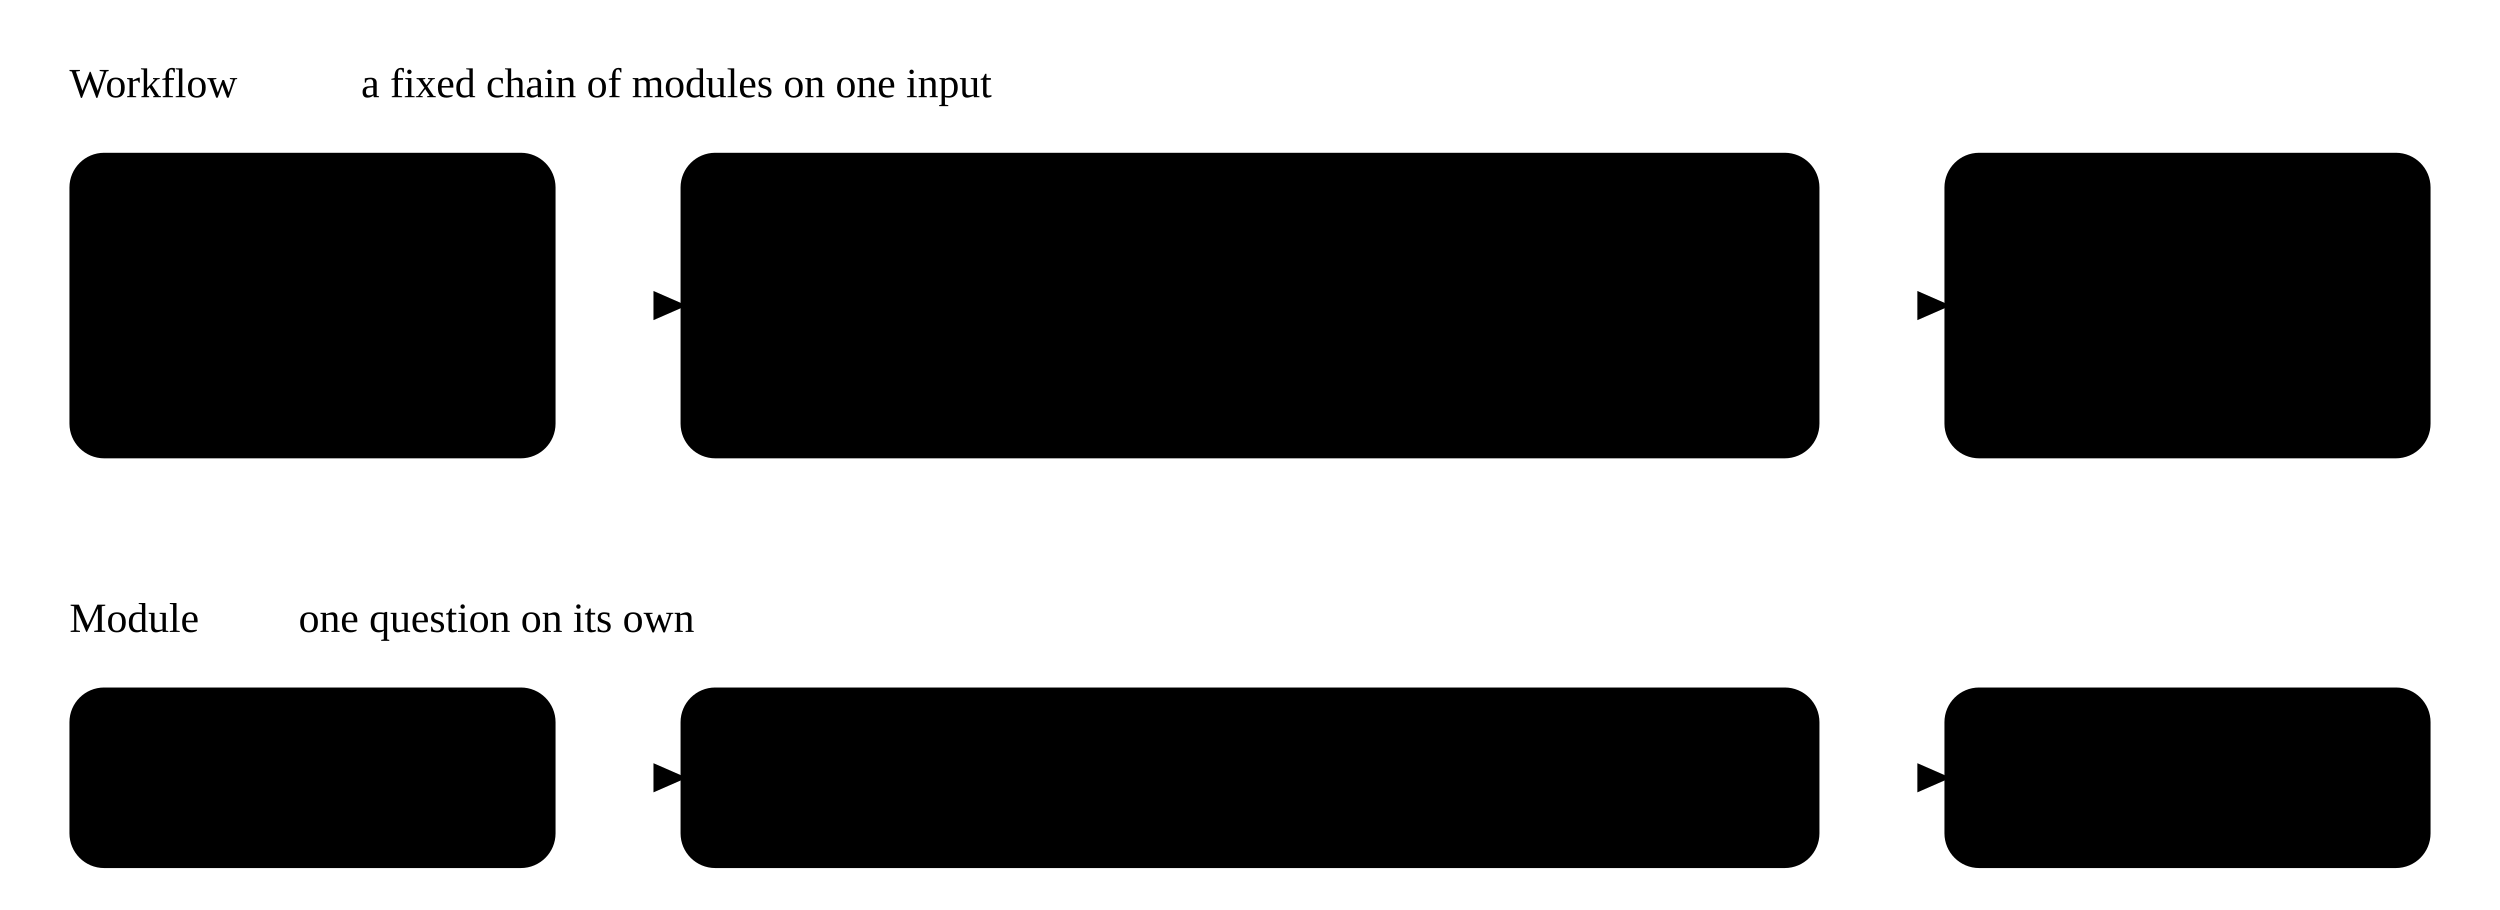
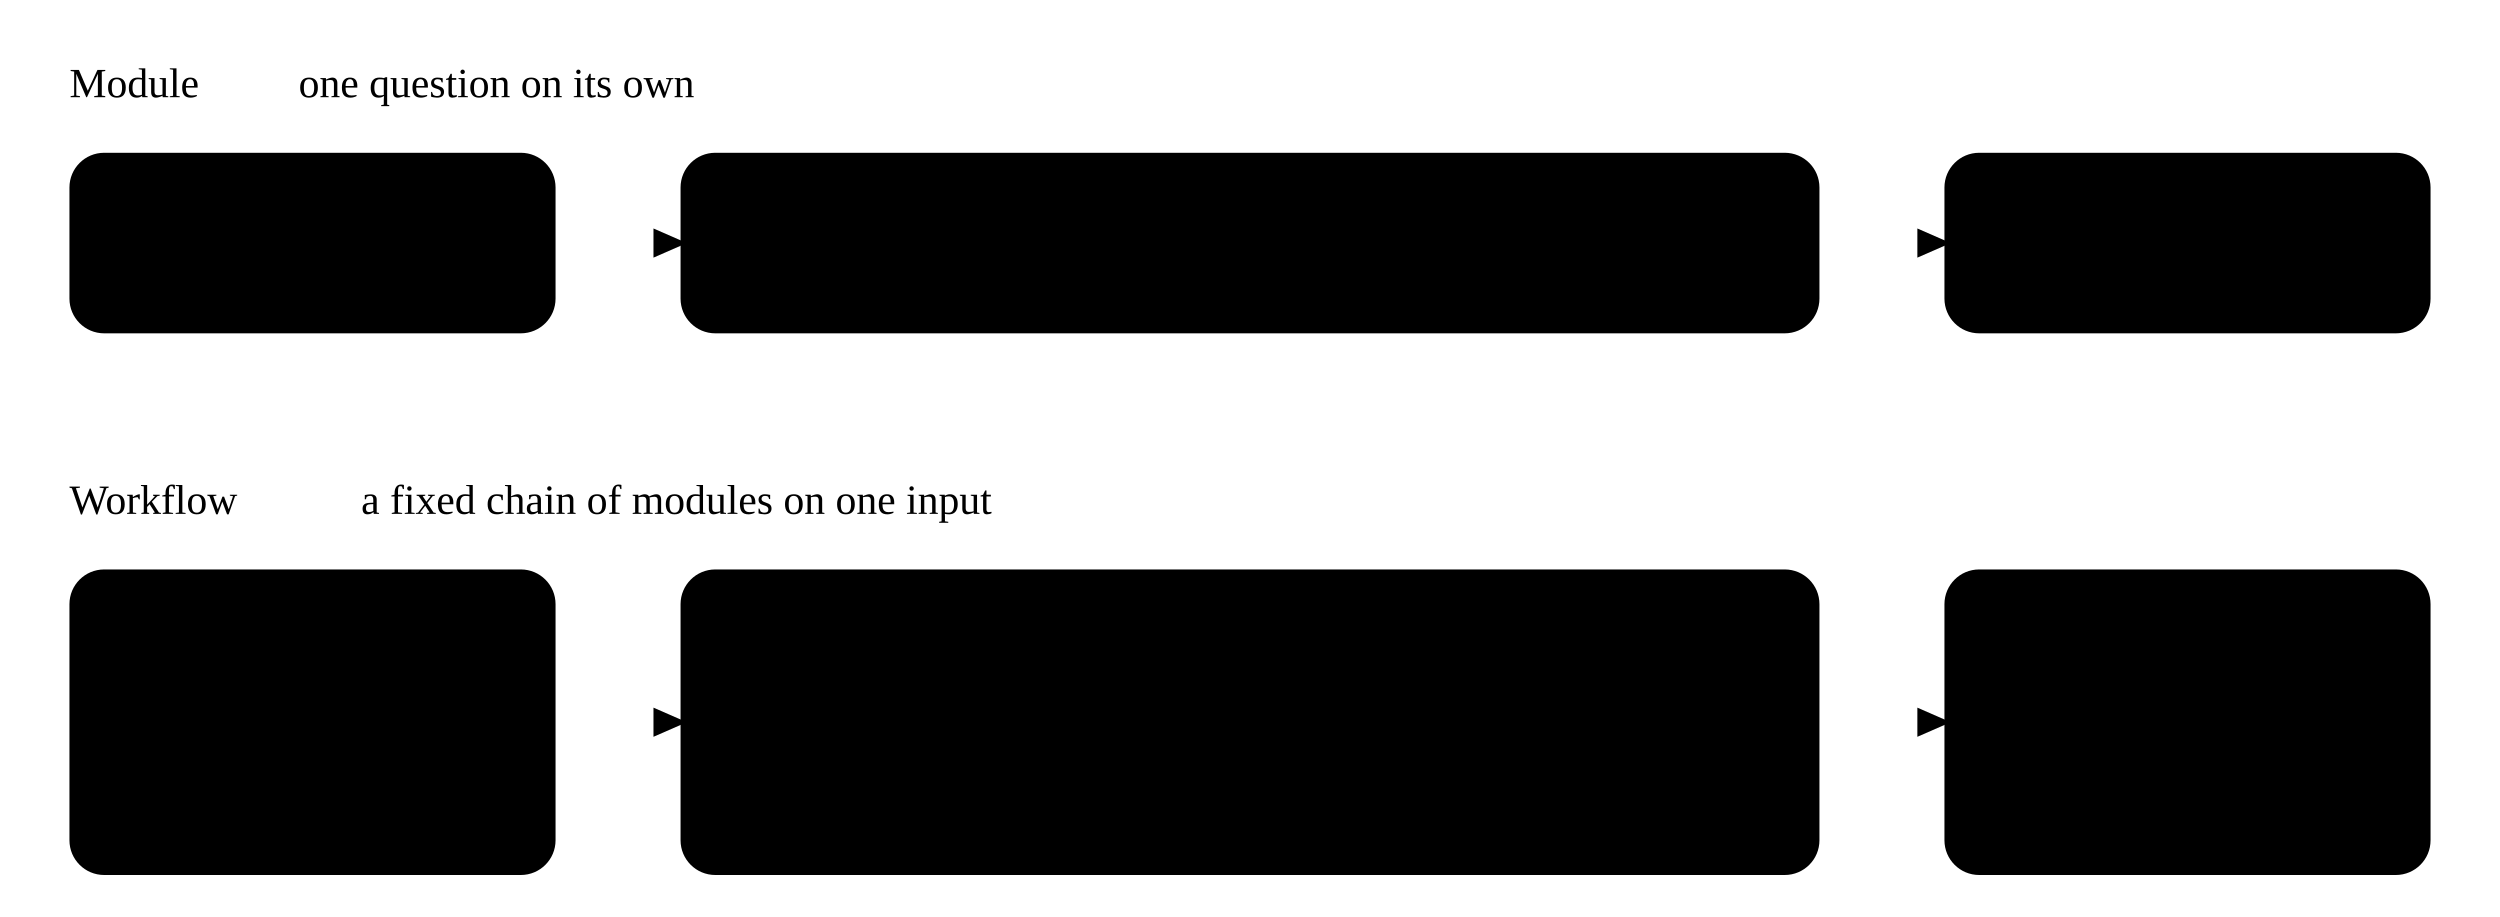
- <svg xmlns="http://www.w3.org/2000/svg" viewBox="0 0 720 262">
+ <svg xmlns="http://www.w3.org/2000/svg" viewBox="0 0 720 264">
  <defs>
    <marker id="ah" viewBox="0 0 10 10" refX="7.5" refY="5" markerWidth="12" markerHeight="12" markerUnits="userSpaceOnUse" orient="auto">
      <path class="fg-head" d="M1 1.5L9 5L1 8.5z" />
    </marker>
    <marker id="ahx" viewBox="0 0 10 10" refX="7.5" refY="5" markerWidth="12" markerHeight="12" markerUnits="userSpaceOnUse" orient="auto">
      <path class="fg-head-accent" d="M1 1.5L9 5L1 8.5z" />
    </marker>
  </defs>
-   <text class="fg-title" x="20" y="28">Workflow</text>
-   <text class="fg-muted" x="104" y="28">a fixed chain of modules on one input</text>
-   <rect class="fg-box" x="20" y="44" width="140" height="88" rx="10" />
-   <text class="fg-title" x="90" y="80" text-anchor="middle">One input</text>
-   <text class="fg-muted" x="90" y="101" text-anchor="middle">a spectrum or</text>
-   <text class="fg-muted" x="90" y="119" text-anchor="middle">a compound</text>
-   <path class="fg-arrow" d="M160 88L196 88" marker-end="url(#ah)" />
-   <rect class="fg-box-accent" x="196" y="44" width="328" height="88" rx="10" />
-   <rect class="fg-box" x="214" y="58" width="44" height="40" rx="8" />
-   <text class="fg-title" x="236" y="84" text-anchor="middle">1</text>
-   <path class="fg-arrow" d="M258 78L276 78" marker-end="url(#ah)" />
-   <rect class="fg-box" x="276" y="58" width="44" height="40" rx="8" />
-   <text class="fg-title" x="298" y="84" text-anchor="middle">2</text>
-   <path class="fg-arrow" d="M320 78L338 78" marker-end="url(#ah)" />
-   <rect class="fg-box" x="338" y="58" width="44" height="40" rx="8" />
-   <text class="fg-title" x="360" y="84" text-anchor="middle">3</text>
-   <path class="fg-arrow" d="M382 78L400 78" marker-end="url(#ah)" />
-   <rect class="fg-box" x="400" y="58" width="44" height="40" rx="8" />
-   <text class="fg-title" x="422" y="84" text-anchor="middle">4</text>
-   <path class="fg-arrow" d="M444 78L462 78" marker-end="url(#ah)" />
-   <rect class="fg-box" x="462" y="58" width="44" height="40" rx="8" />
-   <text class="fg-title" x="484" y="84" text-anchor="middle">5</text>
-   <text class="fg-small" x="360" y="120" text-anchor="middle">modules, one after another</text>
-   <path class="fg-arrow" d="M524 88L560 88" marker-end="url(#ah)" />
-   <rect class="fg-box" x="560" y="44" width="140" height="88" rx="10" />
-   <text class="fg-title" x="630" y="80" text-anchor="middle">One answer</text>
-   <text class="fg-muted" x="630" y="101" text-anchor="middle">with its level</text>
-   <text class="fg-muted" x="630" y="119" text-anchor="middle">and evidence</text>
-   <path class="fg-line" d="M20 152L700 152" />
-   <text class="fg-title" x="20" y="182">Module</text>
-   <text class="fg-muted" x="86" y="182">one question on its own</text>
-   <rect class="fg-box" x="20" y="198" width="140" height="52" rx="10" />
-   <text class="fg-title" x="90" y="229" text-anchor="middle">Your input</text>
-   <path class="fg-arrow" d="M160 224L196 224" marker-end="url(#ah)" />
-   <rect class="fg-box-soft" x="196" y="198" width="328" height="52" rx="10" />
-   <text class="fg-title" x="360" y="220" text-anchor="middle">One module</text>
-   <text class="fg-muted" x="360" y="238" text-anchor="middle">for example Library Search or Identity</text>
-   <path class="fg-arrow" d="M524 224L560 224" marker-end="url(#ah)" />
-   <rect class="fg-box" x="560" y="198" width="140" height="52" rx="10" />
-   <text class="fg-title" x="630" y="229" text-anchor="middle">Its result</text>
+   <text class="fg-title" x="20" y="28">Module</text>
+   <text class="fg-muted" x="86" y="28">one question on its own</text>
+   <rect class="fg-box" x="20" y="44" width="140" height="52" rx="10" />
+   <text class="fg-title" x="90" y="75" text-anchor="middle">Your input</text>
+   <path class="fg-arrow" d="M160 70L196 70" marker-end="url(#ah)" />
+   <rect class="fg-box-soft" x="196" y="44" width="328" height="52" rx="10" />
+   <text class="fg-title" x="360" y="66" text-anchor="middle">One module</text>
+   <text class="fg-muted" x="360" y="84" text-anchor="middle">for example Library Search or Identity</text>
+   <path class="fg-arrow" d="M524 70L560 70" marker-end="url(#ah)" />
+   <rect class="fg-box" x="560" y="44" width="140" height="52" rx="10" />
+   <text class="fg-title" x="630" y="75" text-anchor="middle">Its result</text>
+   <path class="fg-line" d="M20 118L700 118" />
+   <text class="fg-title" x="20" y="148">Workflow</text>
+   <text class="fg-muted" x="104" y="148">a fixed chain of modules on one input</text>
+   <rect class="fg-box" x="20" y="164" width="140" height="88" rx="10" />
+   <text class="fg-title" x="90" y="200" text-anchor="middle">One input</text>
+   <text class="fg-muted" x="90" y="221" text-anchor="middle">a spectrum or</text>
+   <text class="fg-muted" x="90" y="239" text-anchor="middle">a compound</text>
+   <path class="fg-arrow" d="M160 208L196 208" marker-end="url(#ah)" />
+   <rect class="fg-box-accent" x="196" y="164" width="328" height="88" rx="10" />
+   <rect class="fg-box" x="214" y="178" width="44" height="40" rx="8" />
+   <text class="fg-title" x="236" y="204" text-anchor="middle">1</text>
+   <path class="fg-arrow" d="M258 198L276 198" marker-end="url(#ah)" />
+   <rect class="fg-box" x="276" y="178" width="44" height="40" rx="8" />
+   <text class="fg-title" x="298" y="204" text-anchor="middle">2</text>
+   <path class="fg-arrow" d="M320 198L338 198" marker-end="url(#ah)" />
+   <rect class="fg-box" x="338" y="178" width="44" height="40" rx="8" />
+   <text class="fg-title" x="360" y="204" text-anchor="middle">3</text>
+   <path class="fg-arrow" d="M382 198L400 198" marker-end="url(#ah)" />
+   <rect class="fg-box" x="400" y="178" width="44" height="40" rx="8" />
+   <text class="fg-title" x="422" y="204" text-anchor="middle">4</text>
+   <path class="fg-arrow" d="M444 198L462 198" marker-end="url(#ah)" />
+   <rect class="fg-box" x="462" y="178" width="44" height="40" rx="8" />
+   <text class="fg-title" x="484" y="204" text-anchor="middle">5</text>
+   <text class="fg-small" x="360" y="240" text-anchor="middle">modules, one after another</text>
+   <path class="fg-arrow" d="M524 208L560 208" marker-end="url(#ah)" />
+   <rect class="fg-box" x="560" y="164" width="140" height="88" rx="10" />
+   <text class="fg-title" x="630" y="200" text-anchor="middle">One answer</text>
+   <text class="fg-muted" x="630" y="221" text-anchor="middle">with its level</text>
+   <text class="fg-muted" x="630" y="239" text-anchor="middle">and evidence</text>
</svg>
